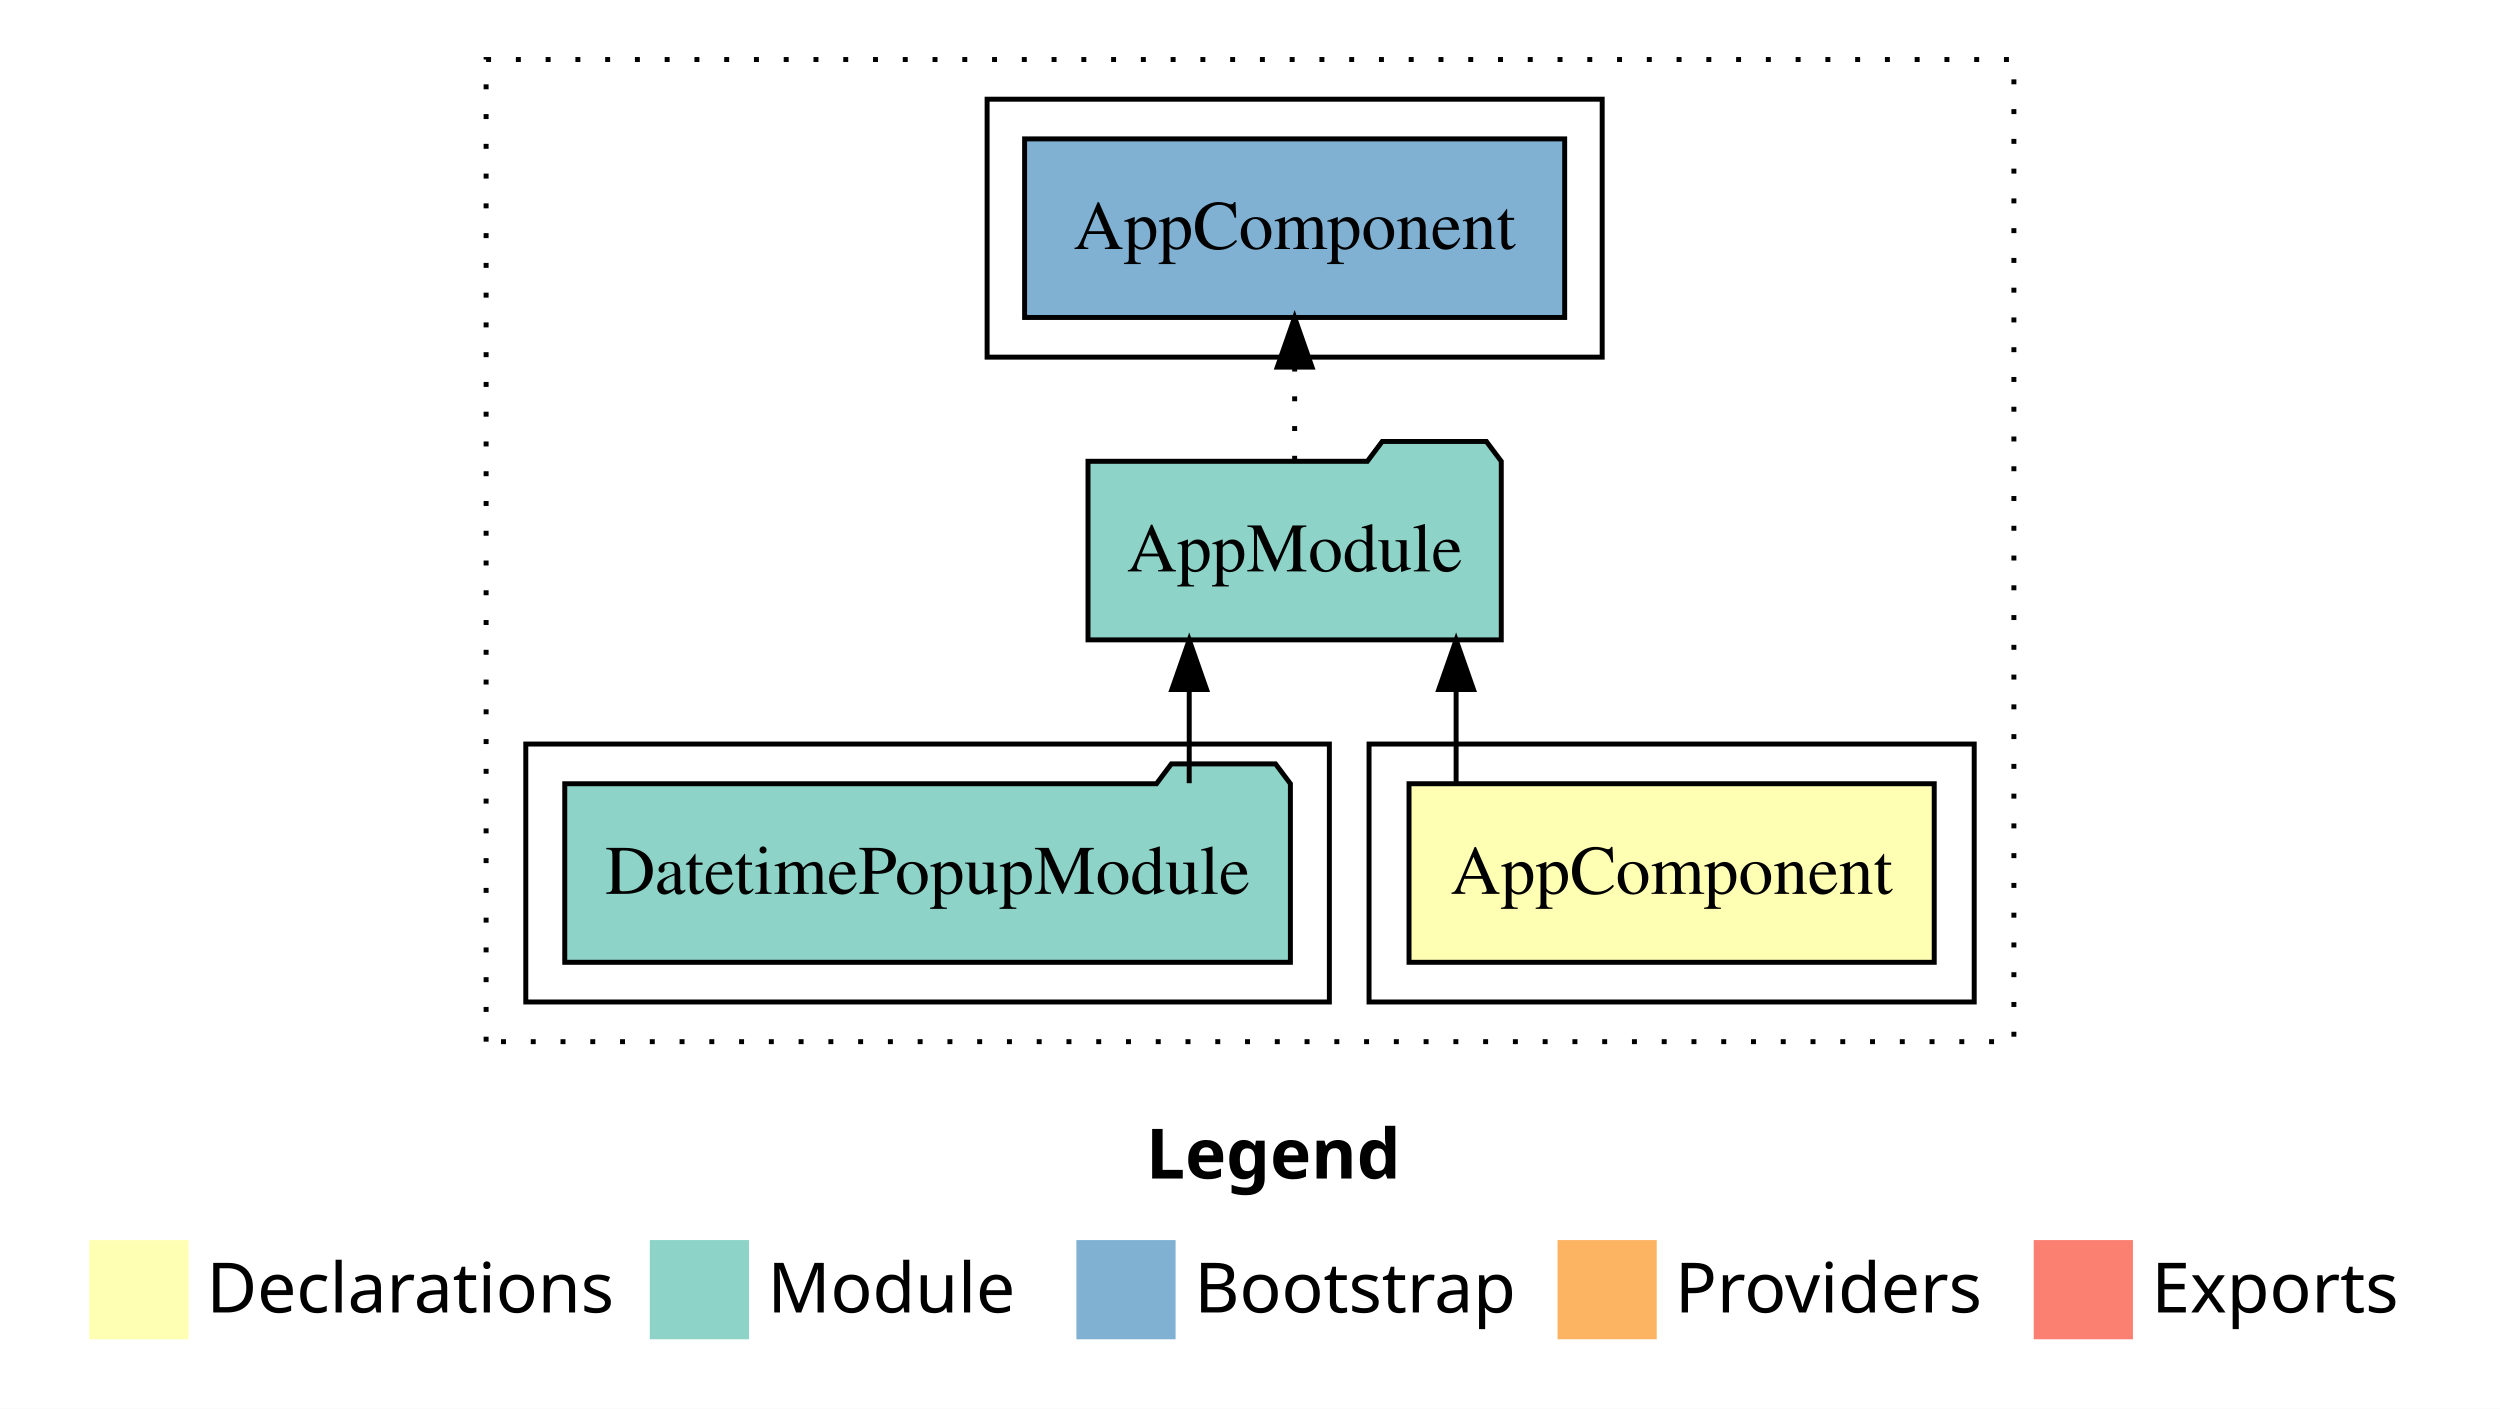
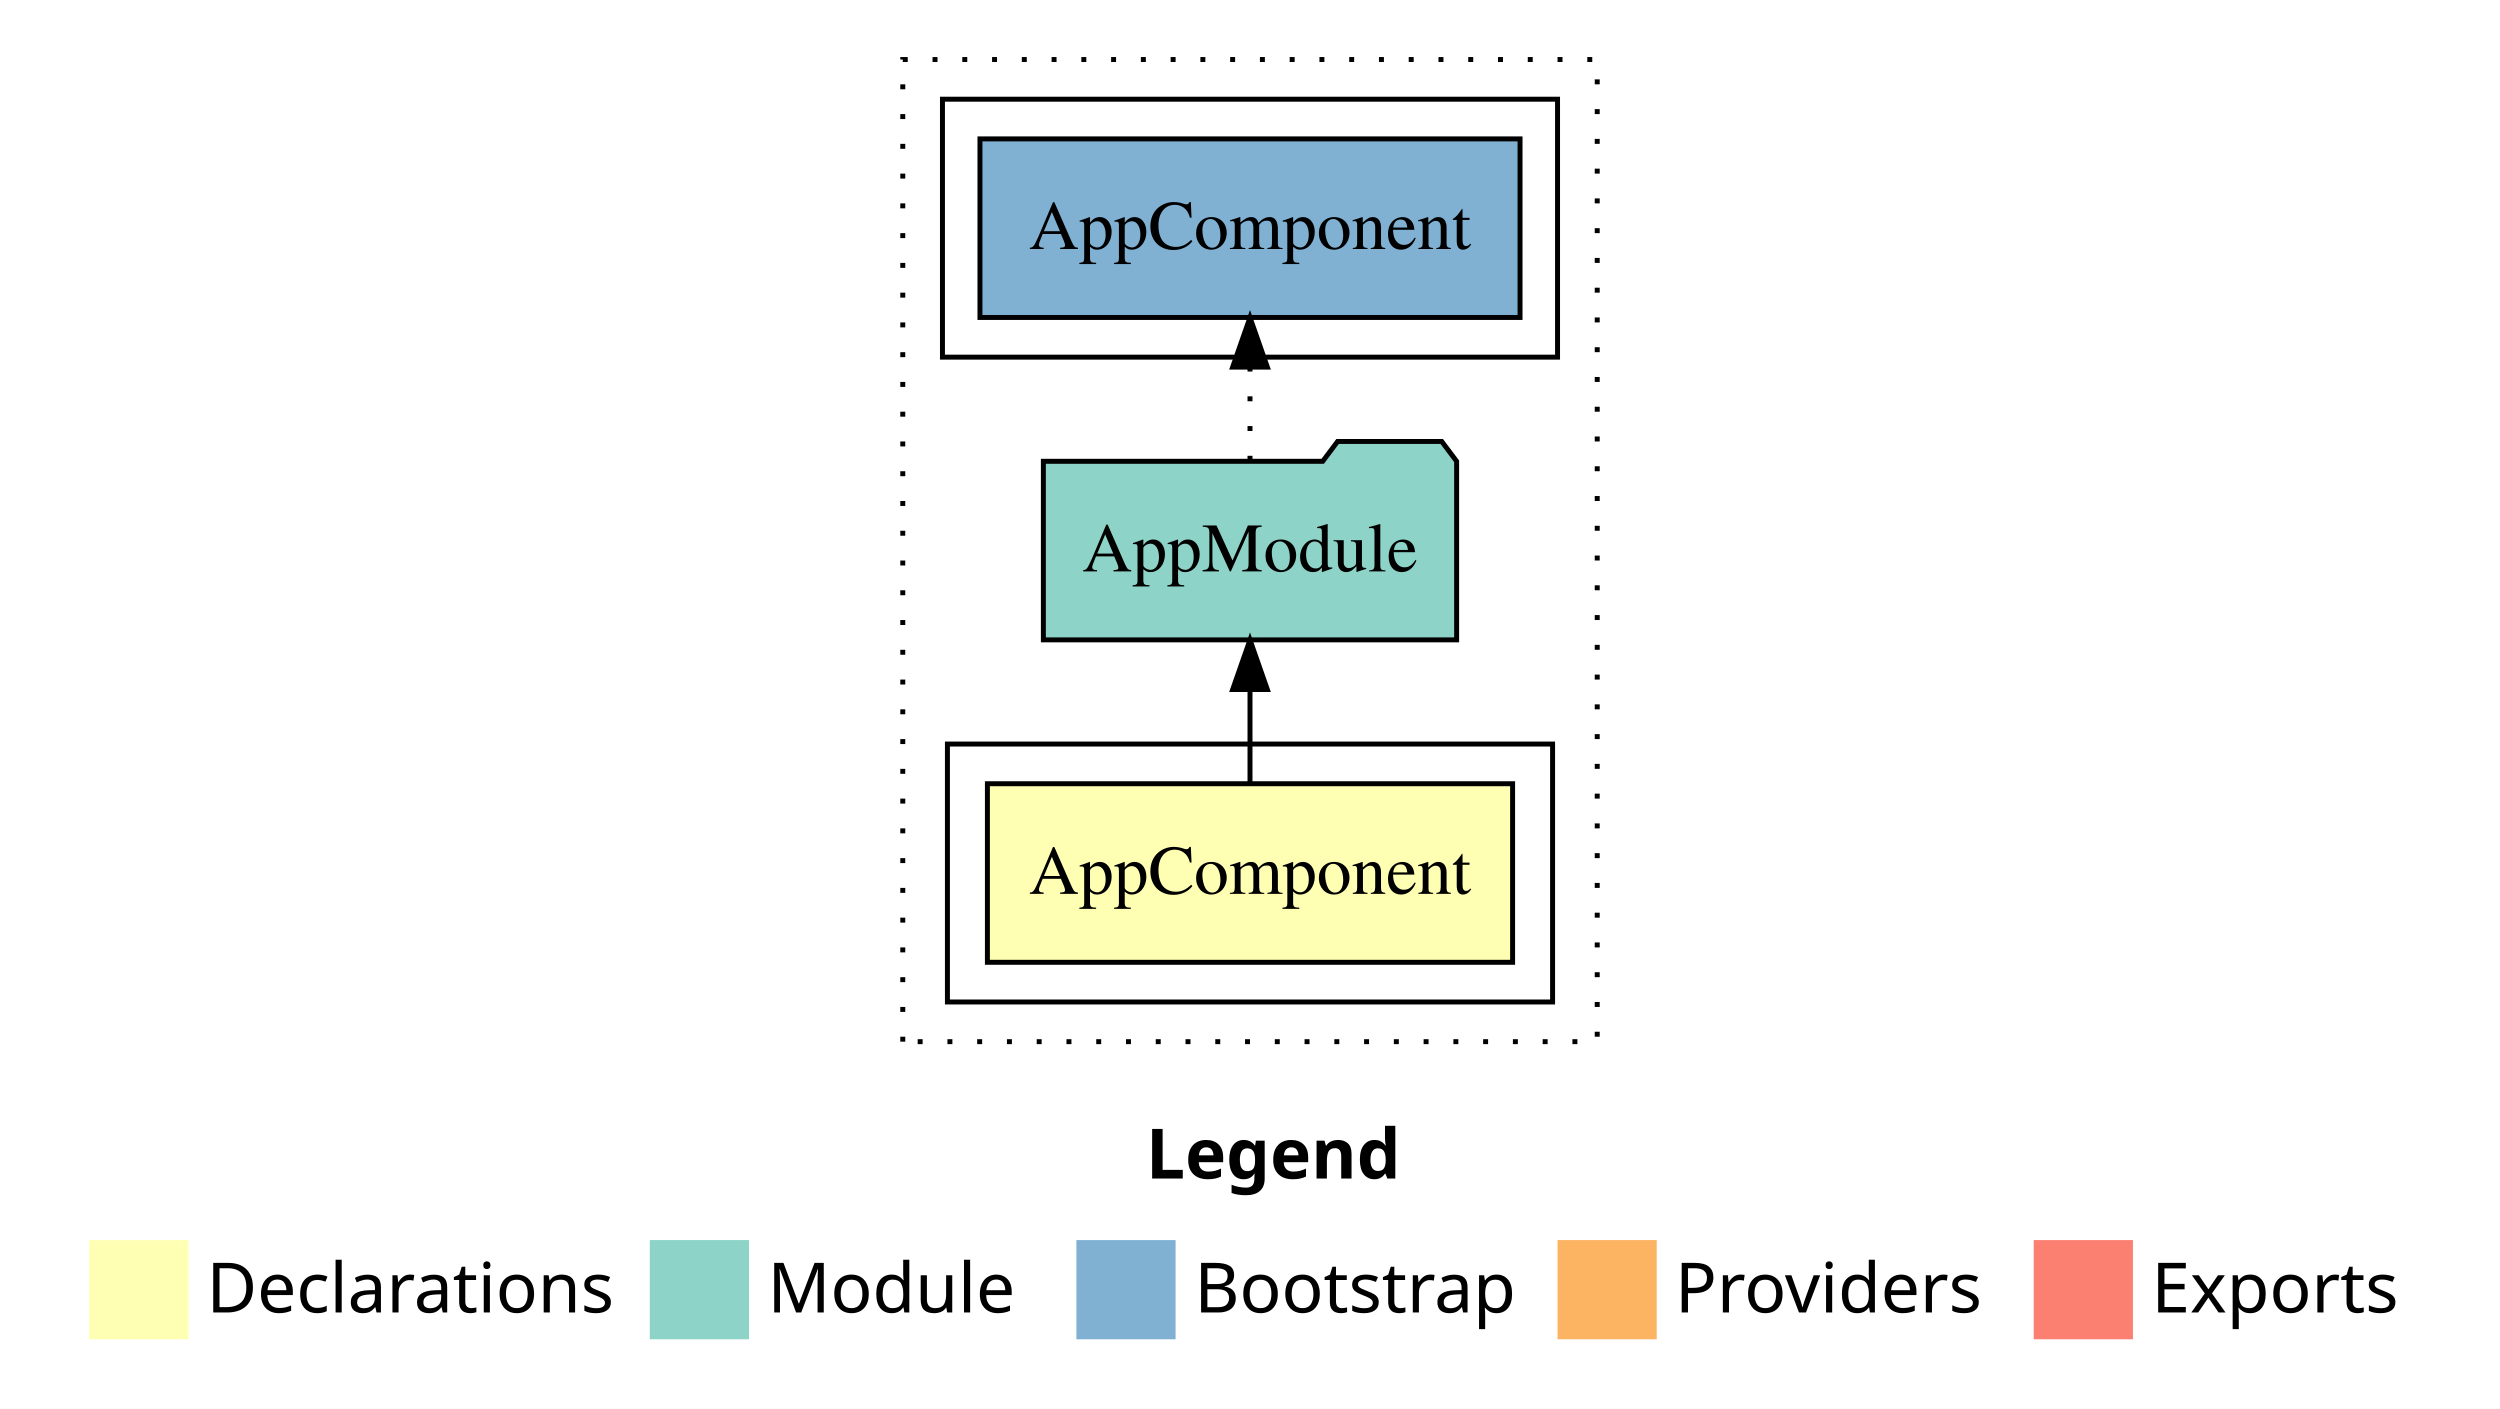
<svg xmlns="http://www.w3.org/2000/svg" width="504pt" height="284pt" viewBox="0.00 0.00 504.00 284.00">
  <g id="graph0" class="graph" transform="scale(1 1) rotate(0) translate(4 280)">
    <polygon fill="#ffffff" stroke="transparent" points="-4,4 -4,-280 500,-280 500,4 -4,4" />
    <text text-anchor="start" x="227.009" y="-42.4" font-family="sans-serif" font-weight="bold" font-size="14.00" fill="#000000">Legend</text>
    <polygon fill="#ffffb3" stroke="transparent" points="14,-10 14,-30 34,-30 34,-10 14,-10" />
    <text text-anchor="start" x="37.629" y="-15.4" font-family="sans-serif" font-size="14.00" fill="#000000">  Declarations</text>
    <polygon fill="#8dd3c7" stroke="transparent" points="127,-10 127,-30 147,-30 147,-10 127,-10" />
    <text text-anchor="start" x="150.725" y="-15.4" font-family="sans-serif" font-size="14.00" fill="#000000">  Module</text>
    <polygon fill="#80b1d3" stroke="transparent" points="213,-10 213,-30 233,-30 233,-10 213,-10" />
    <text text-anchor="start" x="236.781" y="-15.4" font-family="sans-serif" font-size="14.00" fill="#000000">  Bootstrap</text>
    <polygon fill="#fdb462" stroke="transparent" points="310,-10 310,-30 330,-30 330,-10 310,-10" />
    <text text-anchor="start" x="333.673" y="-15.4" font-family="sans-serif" font-size="14.00" fill="#000000">  Providers</text>
    <polygon fill="#fb8072" stroke="transparent" points="406,-10 406,-30 426,-30 426,-10 406,-10" />
    <text text-anchor="start" x="429.726" y="-15.4" font-family="sans-serif" font-size="14.00" fill="#000000">  Exports</text>
    <g id="clust1" class="cluster">
-       <polygon fill="none" stroke="#000000" stroke-dasharray="1,5" points="94,-70 94,-268 402,-268 402,-70 94,-70" />
+       <polygon fill="none" stroke="#000000" stroke-dasharray="1,5" points="178,-70 178,-268 318,-268 318,-70 178,-70" />
    </g>
    <g id="clust2" class="cluster">
-       <polygon fill="none" stroke="#000000" points="272,-78 272,-130 394,-130 394,-78 272,-78" />
-     </g>
-     <g id="clust4" class="cluster">
-       <polygon fill="none" stroke="#000000" points="102,-78 102,-130 264,-130 264,-78 102,-78" />
+       <polygon fill="none" stroke="#000000" points="187,-78 187,-130 309,-130 309,-78 187,-78" />
    </g>
    <g id="clust6" class="cluster">
-       <polygon fill="none" stroke="#000000" points="195,-208 195,-260 319,-260 319,-208 195,-208" />
+       <polygon fill="none" stroke="#000000" points="186,-208 186,-260 310,-260 310,-208 186,-208" />
    </g>
    <g id="node1" class="node">
-       <polygon fill="#ffffb3" stroke="#000000" points="385.94,-122 280.06,-122 280.06,-86 385.94,-86 385.94,-122" />
-       <text text-anchor="middle" x="333" y="-99.8" font-family="Times,serif" font-size="14.00" fill="#000000">AppComponent</text>
+       <polygon fill="#ffffb3" stroke="#000000" points="300.94,-122 195.06,-122 195.06,-86 300.94,-86 300.94,-122" />
+       <text text-anchor="middle" x="248" y="-99.8" font-family="Times,serif" font-size="14.00" fill="#000000">AppComponent</text>
    </g>
    <g id="node2" class="node">
-       <polygon fill="#8dd3c7" stroke="#000000" points="298.657,-187 295.657,-191 274.657,-191 271.657,-187 215.343,-187 215.343,-151 298.657,-151 298.657,-187" />
-       <text text-anchor="middle" x="257" y="-164.8" font-family="Times,serif" font-size="14.00" fill="#000000">AppModule</text>
+       <polygon fill="#8dd3c7" stroke="#000000" points="289.657,-187 286.657,-191 265.657,-191 262.657,-187 206.343,-187 206.343,-151 289.657,-151 289.657,-187" />
+       <text text-anchor="middle" x="248" y="-164.8" font-family="Times,serif" font-size="14.00" fill="#000000">AppModule</text>
    </g>
    <g id="edge1" class="edge">
-       <path fill="none" stroke="#000000" d="M289.554,-122.106C289.554,-122.106 289.554,-140.991 289.554,-140.991" />
-       <polygon fill="#000000" stroke="#000000" points="286.054,-140.991 289.554,-150.991 293.054,-140.991 286.054,-140.991" />
-     </g>
-     <g id="node4" class="node">
-       <polygon fill="#80b1d3" stroke="#000000" points="311.439,-252 202.561,-252 202.561,-216 311.439,-216 311.439,-252" />
-       <text text-anchor="middle" x="257" y="-229.8" font-family="Times,serif" font-size="14.00" fill="#000000">AppComponent </text>
-     </g>
-     <g id="edge3" class="edge">
-       <path fill="none" stroke="#000000" stroke-dasharray="1,5" d="M257,-187.106C257,-187.106 257,-205.991 257,-205.991" />
-       <polygon fill="#000000" stroke="#000000" points="253.5,-205.991 257,-215.991 260.5,-205.991 253.5,-205.991" />
+       <path fill="none" stroke="#000000" d="M248,-122.106C248,-122.106 248,-140.991 248,-140.991" />
+       <polygon fill="#000000" stroke="#000000" points="244.5,-140.991 248,-150.991 251.5,-140.991 244.5,-140.991" />
    </g>
    <g id="node3" class="node">
-       <polygon fill="#8dd3c7" stroke="#000000" points="256.146,-122 253.146,-126 232.146,-126 229.146,-122 109.854,-122 109.854,-86 256.146,-86 256.146,-122" />
-       <text text-anchor="middle" x="183" y="-99.8" font-family="Times,serif" font-size="14.00" fill="#000000">DatetimePopupModule</text>
+       <polygon fill="#80b1d3" stroke="#000000" points="302.439,-252 193.561,-252 193.561,-216 302.439,-216 302.439,-252" />
+       <text text-anchor="middle" x="248" y="-229.8" font-family="Times,serif" font-size="14.00" fill="#000000">AppComponent </text>
    </g>
    <g id="edge2" class="edge">
-       <path fill="none" stroke="#000000" d="M235.747,-122.106C235.747,-122.106 235.747,-140.991 235.747,-140.991" />
-       <polygon fill="#000000" stroke="#000000" points="232.247,-140.991 235.747,-150.991 239.247,-140.991 232.247,-140.991" />
+       <path fill="none" stroke="#000000" stroke-dasharray="1,5" d="M248,-187.106C248,-187.106 248,-205.991 248,-205.991" />
+       <polygon fill="#000000" stroke="#000000" points="244.5,-205.991 248,-215.991 251.5,-205.991 244.5,-205.991" />
    </g>
  </g>
</svg>
